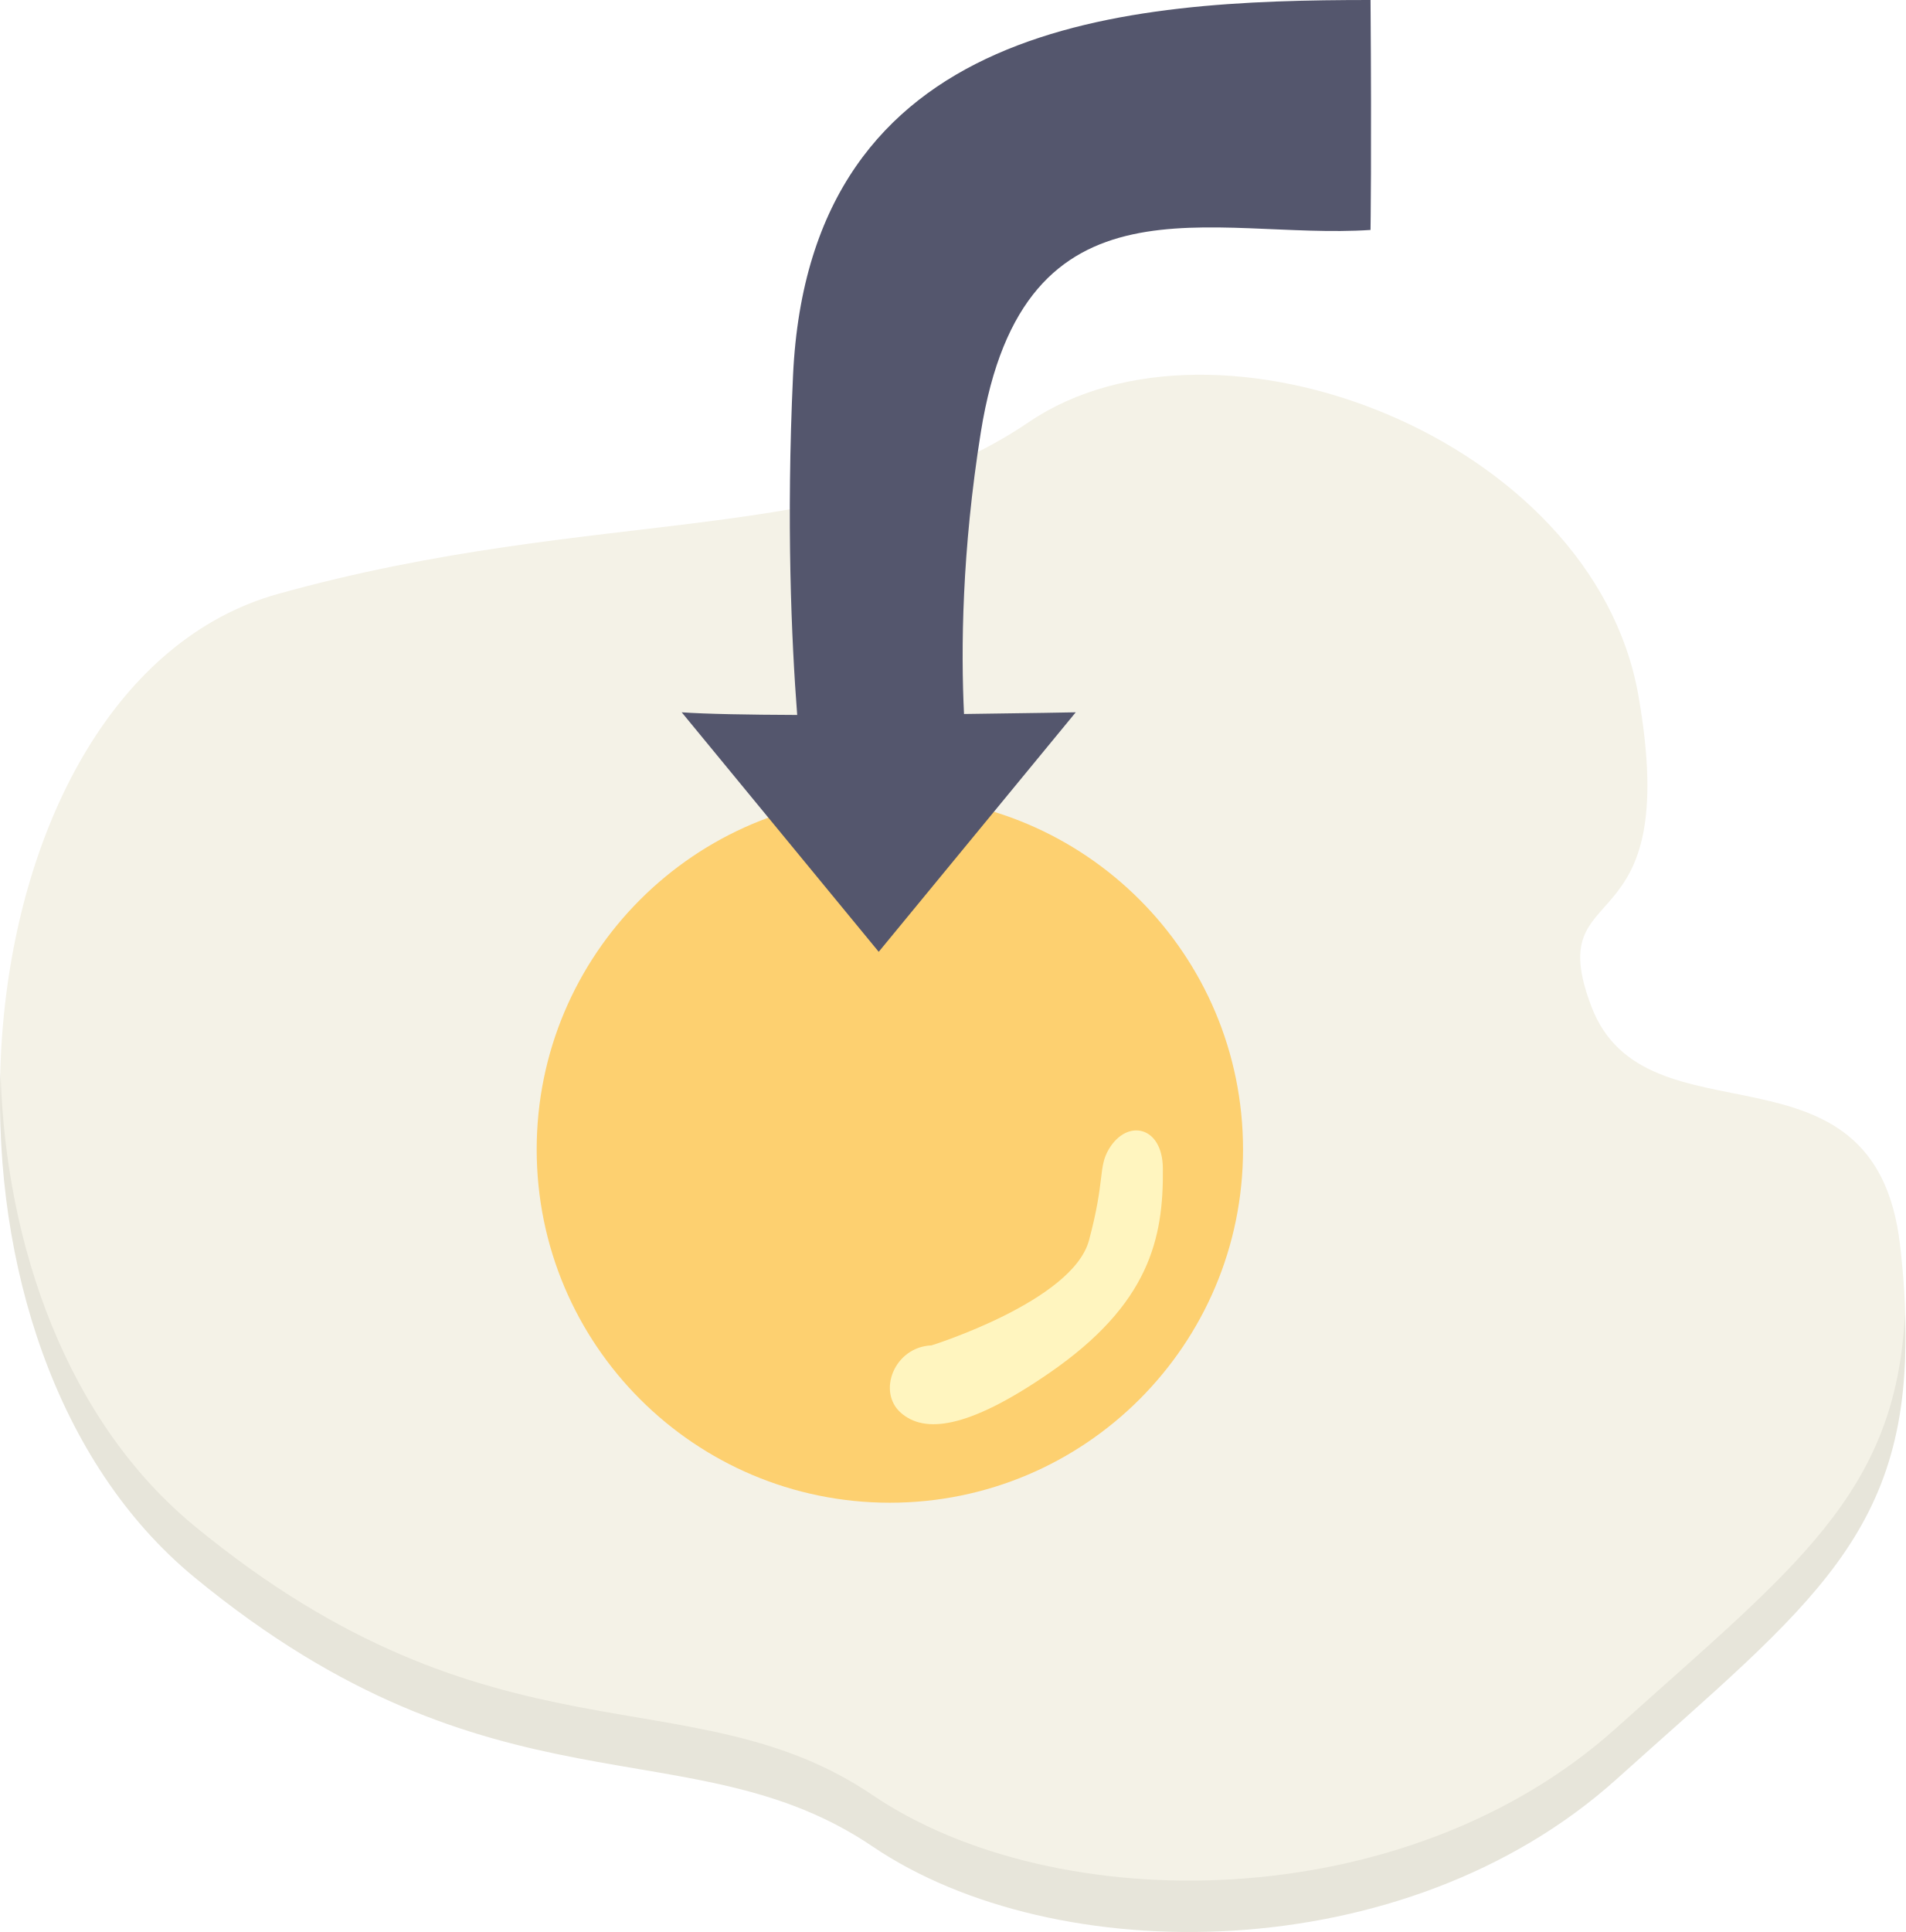
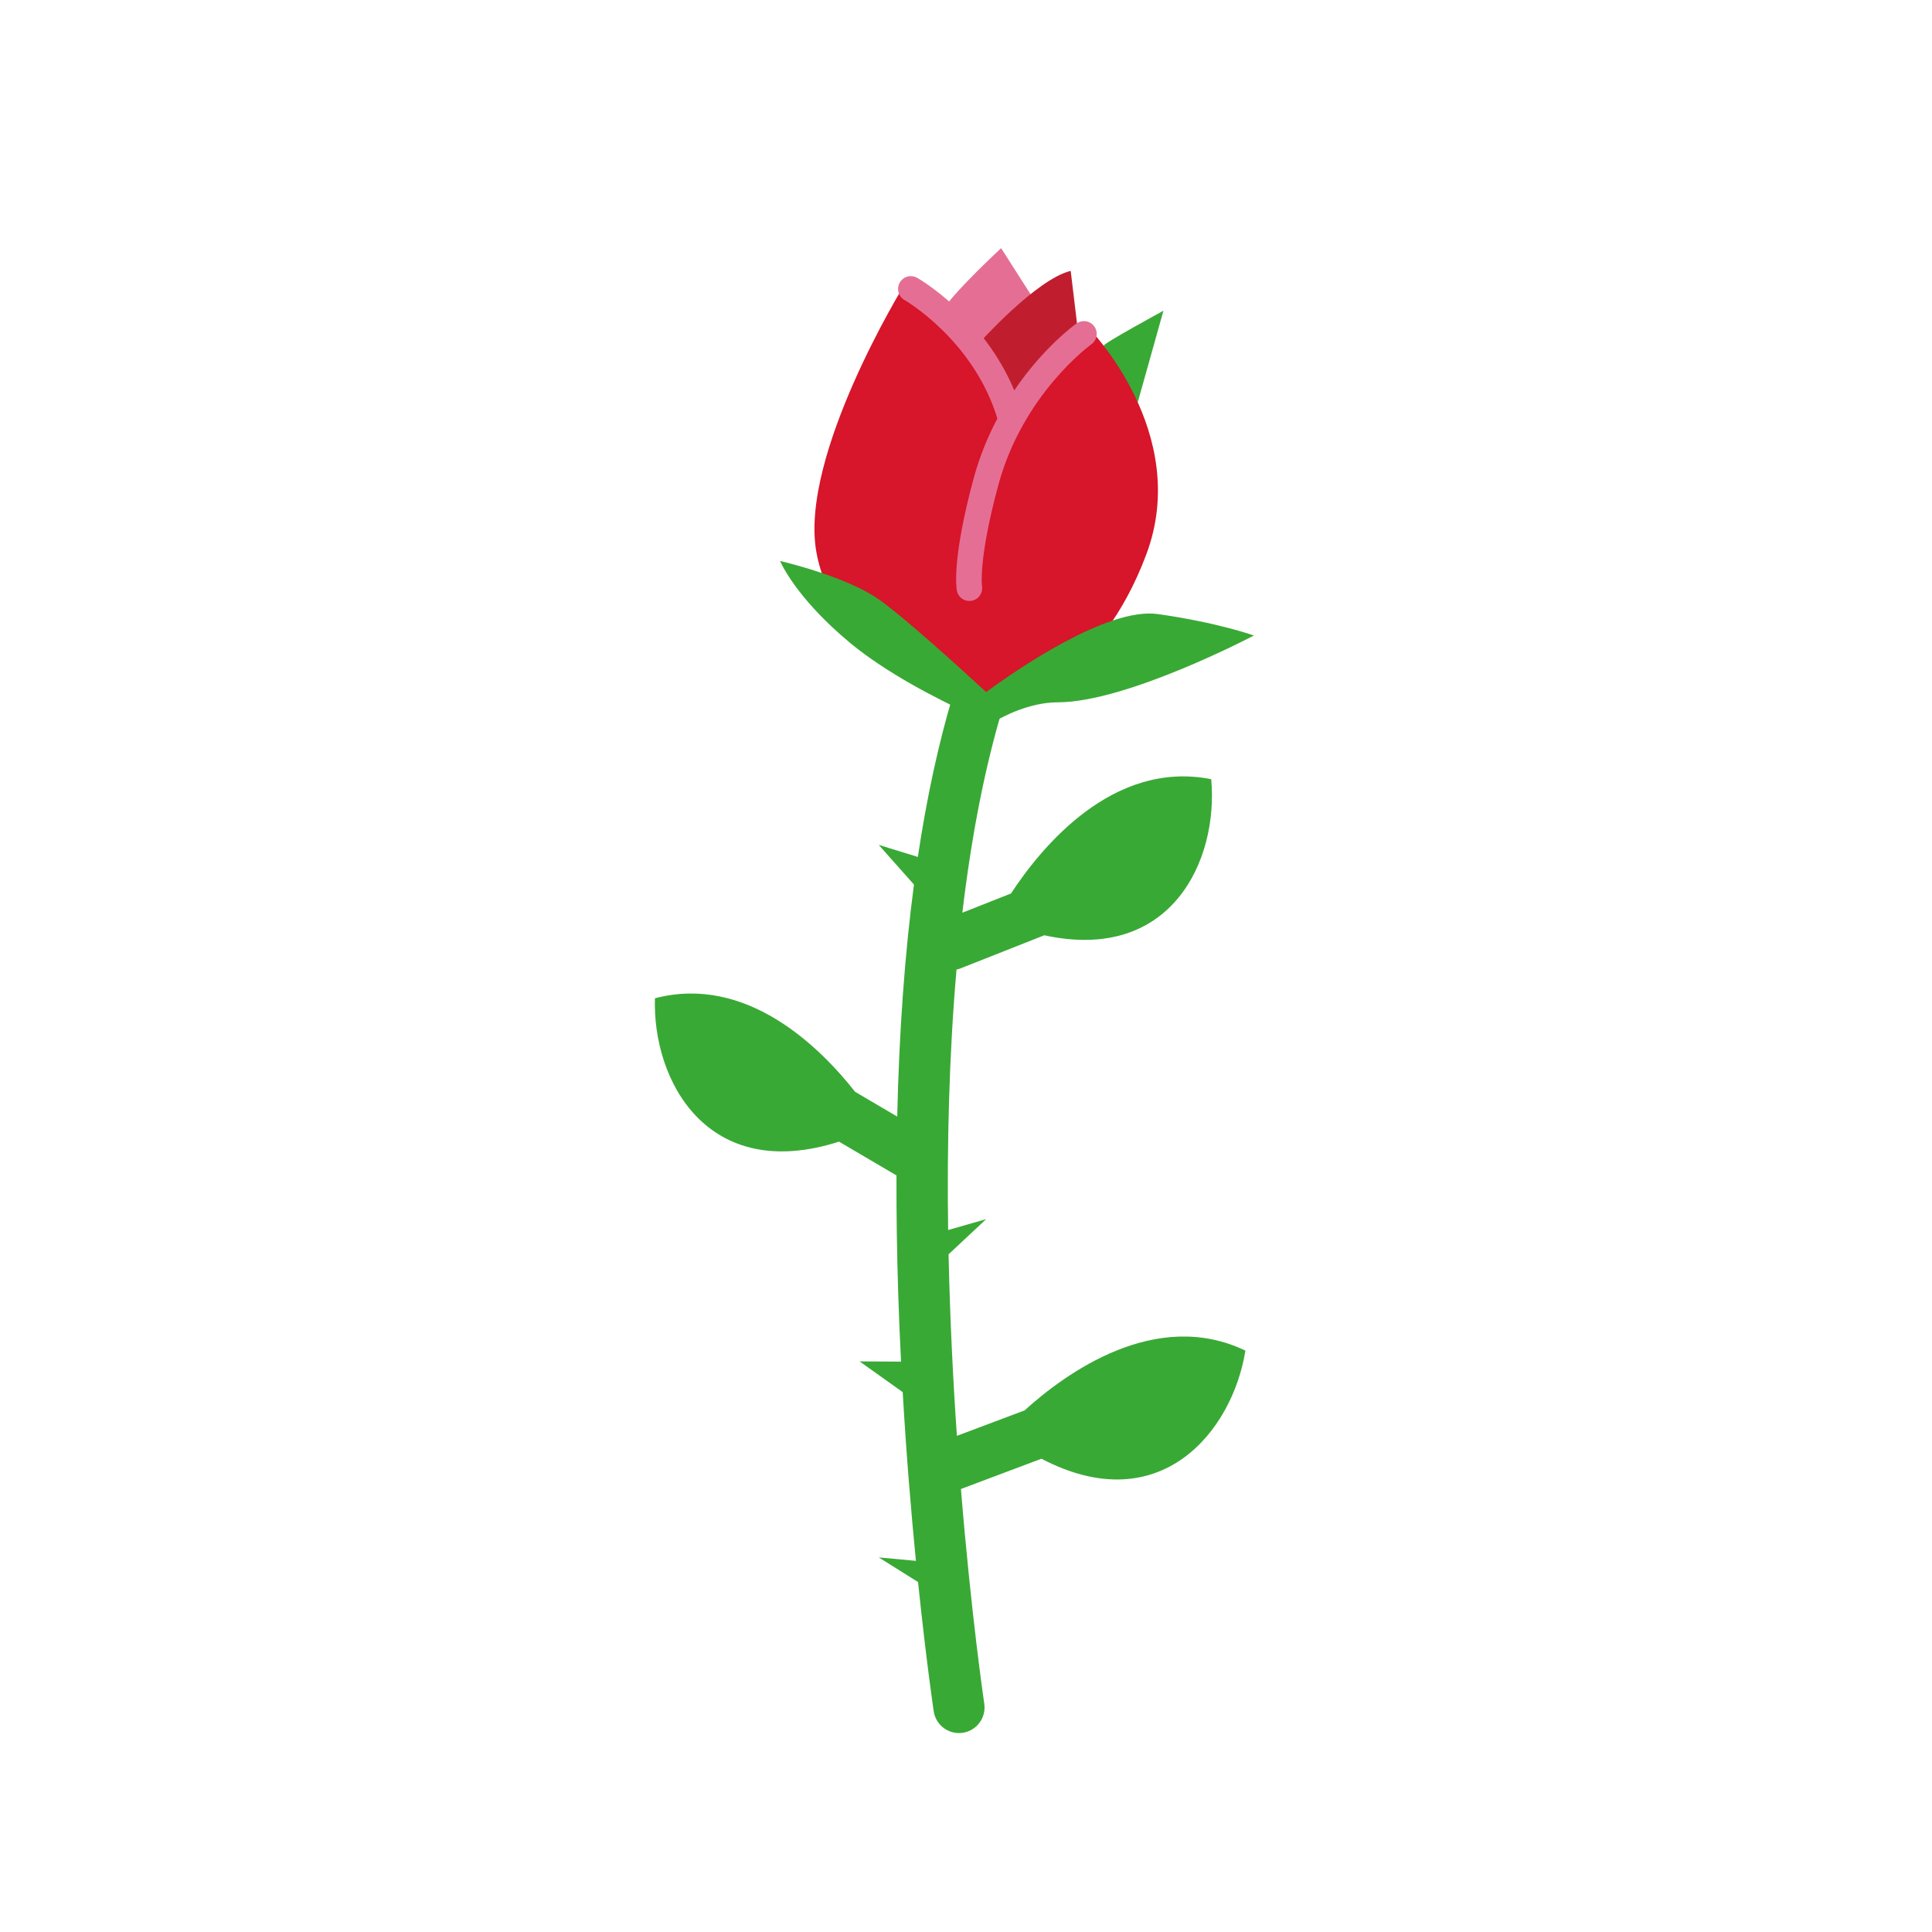
- <svg xmlns="http://www.w3.org/2000/svg" version="1.1" id="Layer_1" x="0px" y="0px" width="128.029" height="129.774" viewBox="0 0 128.029 129.774" enable-background="new 0 0 595.28 841.89" xml:space="preserve">
-   <defs id="defs3554" />
-   <g id="g3538" transform="translate(-235.9271,-376.545)">
-     <path d="m 342.847,444.146 c -3.432,-9.037 6.211,-3.51 3.162,-20.881 -3.051,-17.371 -28.367,-26.912 -40.945,-18.375 -12.576,8.537 -28.834,5.521 -50.459,11.549 -21.627,6.027 -25.748,48.963 -5.609,65.537 20.141,16.572 33.326,9.791 45.566,18.078 12.238,8.287 35.73,8.285 49.973,-4.52 14.242,-12.807 21.152,-17.326 19.051,-35.379 -1.694,-14.551 -17.081,-6.383 -20.739,-16.009 z" id="path3540" style="fill:#f4f2e7" />
-     <g id="g3542">
-       <path d="m 344.534,492.606 c -14.242,12.805 -37.736,12.807 -49.975,4.52 -12.239,-8.287 -25.426,-1.506 -45.564,-18.078 -8.521,-7.012 -12.684,-18.742 -13.031,-30.4 -0.445,12.744 3.668,26.146 13.031,33.85 20.139,16.574 33.326,9.793 45.564,18.08 12.238,8.287 35.732,8.285 49.975,-4.52 13.082,-11.764 19.973,-16.543 19.379,-31.236 -0.58,12.083 -7.377,16.991 -19.379,27.784 z" id="path3544" style="fill:#e7e5da" />
+ <svg xmlns="http://www.w3.org/2000/svg" version="1.1" id="Layer_1" x="0px" y="0px" width="226.77px" height="226.77px" viewBox="0 0 226.77 226.77" enable-background="new 0 0 226.77 226.77" xml:space="preserve">
+   <g>
+     <path fill="#E56F94" d="M121.341,35.128l-3.833-6.001c0,0-5.416,5.026-6.633,6.998c2.51,2.5,3,3.178,4.219,4.406L121.341,35.128z" />
+     <path fill="#C01E2F" d="M126.477,38.468l-0.803-6.675c-4.037,0.971-10.75,8.479-10.75,8.479s3.17,4.79,4.139,6.54   C119.837,45.807,126.477,38.468,126.477,38.468z" />
+     <g>
+       <path fill="#39A935" d="M129.549,40.583c-0.164-0.21,7.01-4.111,7.01-4.111l-3.016,10.749L129.549,40.583z" />
    </g>
-     <circle cx="295.715" cy="453.755" r="23.729" id="circle3546" style="fill:#fdd070" />
-     <path d="m 298.509,466.917 c 0,0 9.488,-2.963 10.586,-7.059 1.1,-4.094 0.602,-4.895 1.34,-6.133 1.221,-2.047 3.59,-1.547 3.623,1.279 0.055,4.738 -0.912,9.137 -7.627,13.764 -5.604,3.861 -8.43,4.02 -9.965,2.686 -1.629,-1.414 -0.453,-4.437 2.043,-4.537 z" id="path3548" style="fill:#fff5bf" />
-     <path d="m 328.011,376.545 c -16.432,0 -37.691,1.294 -38.801,25.215 -0.459,9.868 -0.104,17.827 0.279,22.809 -3.266,-0.012 -6.136,-0.062 -7.76,-0.178 l 13.238,16.088 13.238,-16.088 c 0,0 -3.24,0.063 -7.507,0.114 -0.211,-4.355 -0.148,-10.932 1.128,-18.921 2.881,-18.034 15.596,-12.889 26.184,-13.593 0.001,0.001 0.079,-4.918 0.001,-15.446 z" id="path3550" style="fill:#54566d" />
+     <g>
+       <path fill="#D7152B" d="M127.729,38.433c0,0,12.199,12.332,6.811,26.666c-5.39,14.334-15.507,18.667-19.948,17    c-4.442-1.667-16.775-6.001-18.775-17.334s10.333-31.333,10.333-31.333s7.27,5.318,13.124,13.787    C122.917,42.208,127.728,38.433,127.729,38.433z" />
+     </g>
+     <path fill="#39A935" d="M147.177,74.596c0,0-4.118-1.5-11.265-2.519c-5.918-0.844-16.647,6.575-20.165,9.154   c-2.832-2.612-9.558-8.746-12.608-10.886c-3.92-2.75-11.58-4.5-11.58-4.5s1.75,4.25,8.25,9.64   c4.249,3.523,10.22,6.559,13.849,8.239c0,0,0.78,1.058,3.225,0.89c0.812-0.491,3.947-2.177,7.259-2.178   C132.303,82.434,147.177,74.596,147.177,74.596z" />
+     <path fill="#E56F94" d="M128.451,38.325c-0.48-0.678-1.417-0.836-2.092-0.357c-0.232,0.166-3.894,2.818-7.308,7.854   c-3.649-8.703-11.056-13.018-11.399-13.213c-0.721-0.408-1.637-0.157-2.045,0.563c-0.408,0.72-0.156,1.636,0.563,2.045   c0.081,0.046,8.098,4.696,10.898,13.91c-1.082,2.045-2.057,4.353-2.764,6.951c-2.57,9.442-2.06,12.881-1.994,13.241   c0.133,0.722,0.759,1.219,1.468,1.219c0.084,0,0.17-0.007,0.256-0.021c0.808-0.137,1.354-0.907,1.23-1.717   c-0.005-0.031-0.446-3.189,1.935-11.933c2.896-10.64,10.793-16.38,10.894-16.451C128.77,39.936,128.929,39.001,128.451,38.325z" />
+     <path fill="#39A935" d="M120.257,165.549l-7.941,2.984c-0.452-6.546-0.814-13.768-0.977-21.307l4.415-4.131l-4.466,1.281   c-0.143-9.983,0.104-20.436,0.984-30.573c0.146-0.034,0.29-0.069,0.434-0.125l9.868-3.899c14.962,3.259,20.461-8.863,19.593-18.319   c-11.565-2.304-19.979,8.032-23.499,13.412l-5.71,2.257c1.029-8.692,2.586-17.018,4.861-24.438   c-1.116-0.154-4.182-0.815-5.932-1.202c-0.015,0.05-0.031,0.097-0.046,0.146c-1.695,5.66-3.063,11.982-4.108,18.949l-4.594-1.417   l4.137,4.66c-1.086,8.234-1.741,17.319-1.965,27.231l-4.942-2.906c-4.188-5.315-12.787-13.79-23.495-10.979   c-0.307,9.693,6.182,21.769,21.605,16.829l6.744,3.965c-0.011,4.551,0.055,9.25,0.214,14.122c0.086,2.631,0.195,5.213,0.322,7.732   l-4.865-0.027l5.061,3.607c0.428,7.389,0.993,14.135,1.551,19.805l-4.364-0.404l4.615,2.89c0.956,9.24,1.822,15.062,1.838,15.172   c0.224,1.487,1.503,2.555,2.963,2.555c0.148,0,0.299-0.012,0.451-0.033c1.639-0.247,2.767-1.775,2.52-3.413   c-0.044-0.292-1.53-10.399-2.739-25.201l9.452-3.553c13.939,7.293,22.425-3.217,23.938-12.689   C135.663,153.487,125.077,161.179,120.257,165.549z" />
  </g>
</svg>
